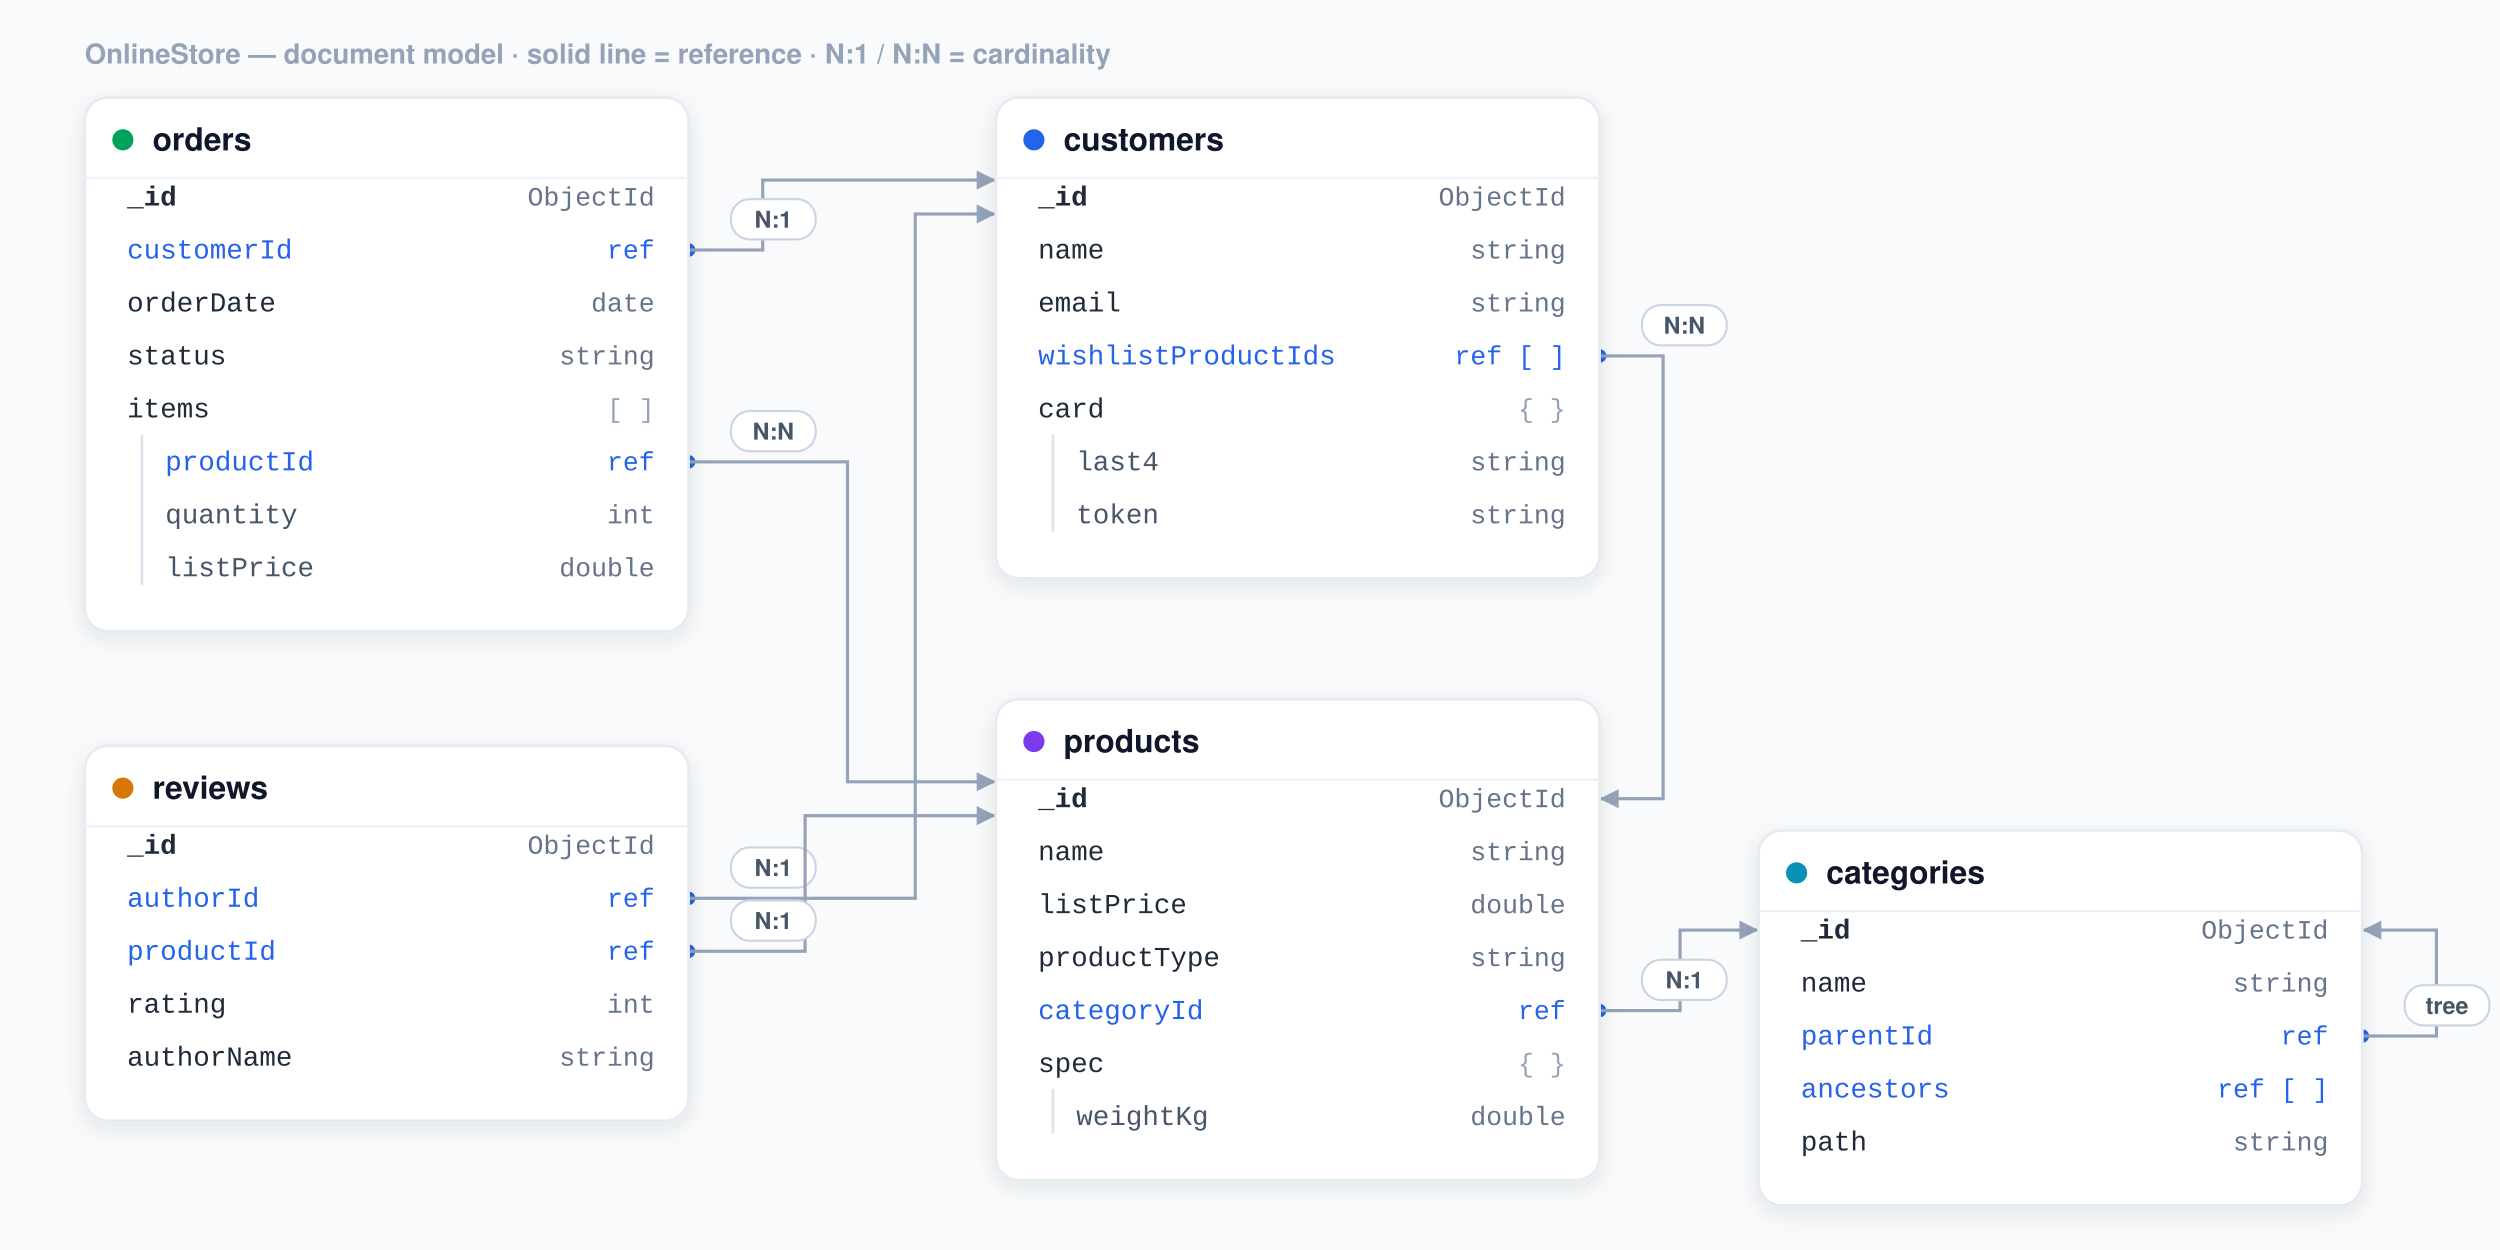
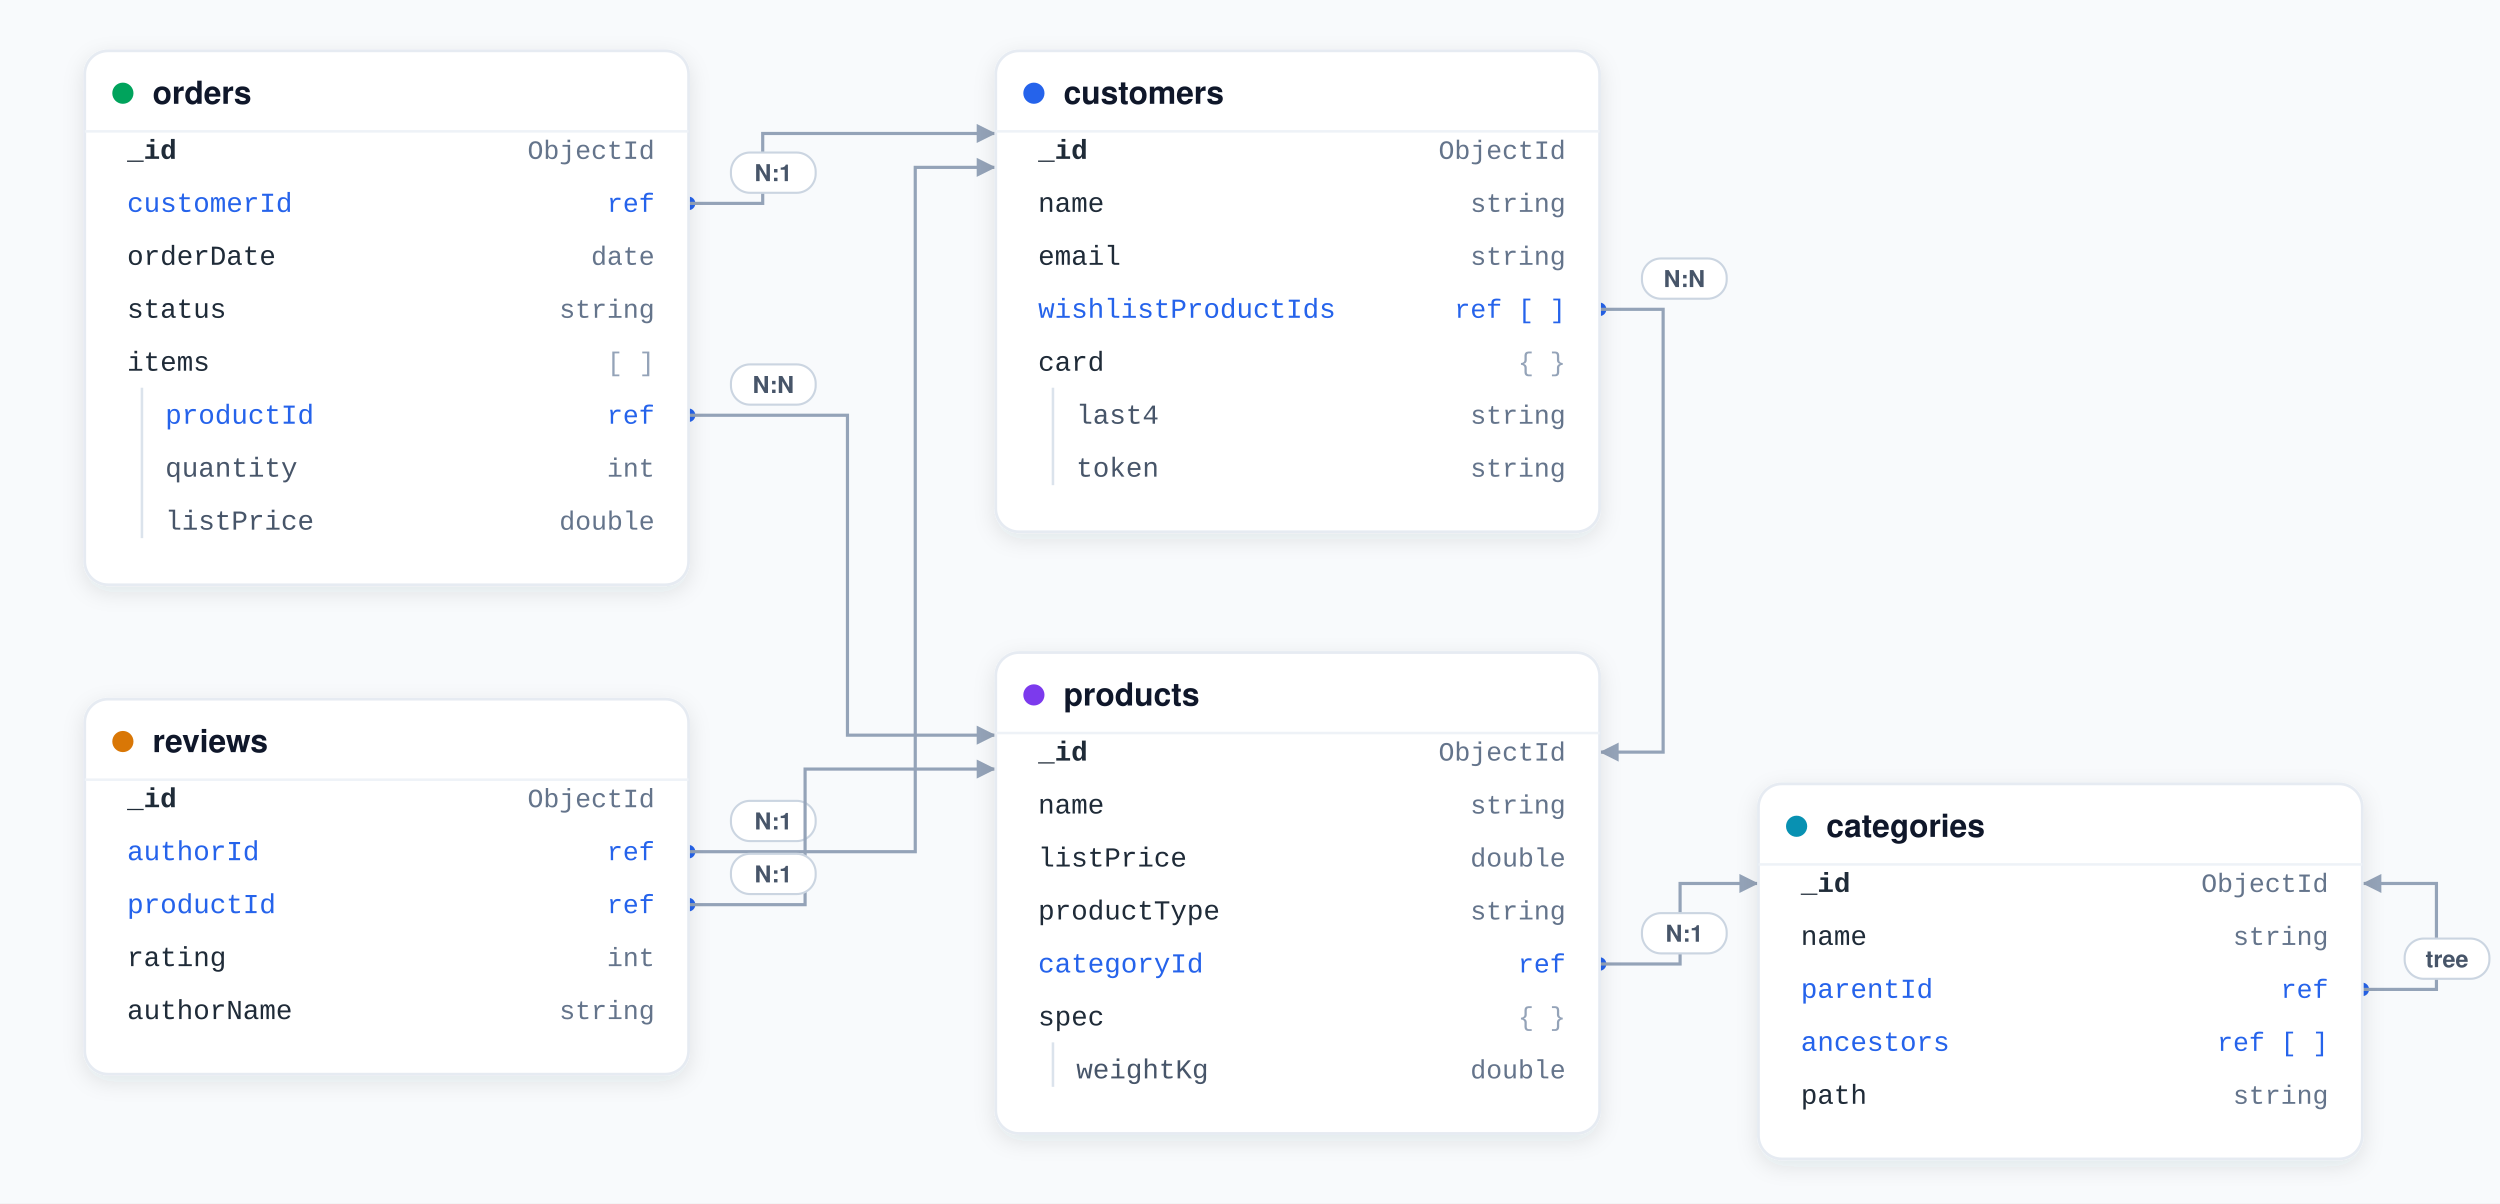
- <svg xmlns="http://www.w3.org/2000/svg" viewBox="0 0 1180 590" font-family="'Segoe UI', Helvetica, Arial, sans-serif">
+ <svg xmlns="http://www.w3.org/2000/svg" viewBox="0 22 1180 568" font-family="'Segoe UI', Helvetica, Arial, sans-serif">
  <defs>
    <filter id="sh" x="-8%" y="-8%" width="116%" height="122%">
      <feDropShadow dx="0" dy="3" stdDeviation="5" flood-color="#1e293b" flood-opacity="0.10" />
    </filter>
  </defs>
-   <rect width="1180" height="590" fill="#f8fafc" />
-   <text x="40" y="30" font-size="13" font-family="'Segoe UI', Helvetica, Arial, sans-serif" fill="#94a3b8" font-weight="600">OnlineStore — document model  ·  solid line = reference  ·  N:1 / N:N = cardinality</text>
+   <rect x="0" y="22" width="1180" height="568" fill="#f8fafc" />
  <circle cx="325" cy="118" r="3.2" fill="#2563eb" />
  <path d="M325,118 H360 V85 H470" fill="none" stroke="#94a3b8" stroke-width="1.5" />
  <path d="M470,85 l-9,-4.5 l0,9 z" fill="#94a3b8" />
  <rect x="345" y="94" width="40" height="19" rx="9" fill="#fff" stroke="#cbd5e1" stroke-width="1" />
  <text x="365" y="107.5" font-size="11" font-weight="700" text-anchor="middle" fill="#475569" font-family="'Segoe UI', Helvetica, Arial, sans-serif">N:1</text>
  <circle cx="325" cy="218" r="3.2" fill="#2563eb" />
  <path d="M325,218 H400 V369 H470" fill="none" stroke="#94a3b8" stroke-width="1.5" />
  <path d="M470,369 l-9,-4.5 l0,9 z" fill="#94a3b8" />
  <rect x="345" y="194" width="40" height="19" rx="9" fill="#fff" stroke="#cbd5e1" stroke-width="1" />
  <text x="365" y="207.5" font-size="11" font-weight="700" text-anchor="middle" fill="#475569" font-family="'Segoe UI', Helvetica, Arial, sans-serif">N:N</text>
  <circle cx="325" cy="424" r="3.2" fill="#2563eb" />
  <path d="M325,424 H432 V101 H470" fill="none" stroke="#94a3b8" stroke-width="1.5" />
  <path d="M470,101 l-9,-4.5 l0,9 z" fill="#94a3b8" />
  <rect x="345" y="400" width="40" height="19" rx="9" fill="#fff" stroke="#cbd5e1" stroke-width="1" />
  <text x="365" y="413.5" font-size="11" font-weight="700" text-anchor="middle" fill="#475569" font-family="'Segoe UI', Helvetica, Arial, sans-serif">N:1</text>
  <circle cx="325" cy="449" r="3.2" fill="#2563eb" />
  <path d="M325,449 H380 V385 H470" fill="none" stroke="#94a3b8" stroke-width="1.5" />
  <path d="M470,385 l-9,-4.5 l0,9 z" fill="#94a3b8" />
  <rect x="345" y="425" width="40" height="19" rx="9" fill="#fff" stroke="#cbd5e1" stroke-width="1" />
  <text x="365" y="438.5" font-size="11" font-weight="700" text-anchor="middle" fill="#475569" font-family="'Segoe UI', Helvetica, Arial, sans-serif">N:1</text>
  <circle cx="755" cy="477" r="3.2" fill="#2563eb" />
  <path d="M755,477 H793 V439 H830" fill="none" stroke="#94a3b8" stroke-width="1.5" />
  <path d="M830,439 l-9,-4.5 l0,9 z" fill="#94a3b8" />
  <rect x="775" y="453" width="40" height="19" rx="9" fill="#fff" stroke="#cbd5e1" stroke-width="1" />
  <text x="795" y="466.5" font-size="11" font-weight="700" text-anchor="middle" fill="#475569" font-family="'Segoe UI', Helvetica, Arial, sans-serif">N:1</text>
  <circle cx="755" cy="168" r="3.2" fill="#2563eb" />
  <path d="M755,168 H785 V377 H755" fill="none" stroke="#94a3b8" stroke-width="1.5" />
  <path d="M755,377 l9,-4.5 l0,9 z" fill="#94a3b8" />
  <rect x="775" y="144" width="40" height="19" rx="9" fill="#fff" stroke="#cbd5e1" stroke-width="1" />
  <text x="795" y="157.5" font-size="11" font-weight="700" text-anchor="middle" fill="#475569" font-family="'Segoe UI', Helvetica, Arial, sans-serif">N:N</text>
  <circle cx="1115" cy="489" r="3.2" fill="#2563eb" />
  <path d="M1115,489 H1150 V439 H1115" fill="none" stroke="#94a3b8" stroke-width="1.5" />
  <path d="M1115,439 l9,-4.5 l0,9 z" fill="#94a3b8" />
  <rect x="1135" y="465" width="40" height="19" rx="9" fill="#fff" stroke="#cbd5e1" stroke-width="1" />
  <text x="1155" y="478.5" font-size="11" font-weight="700" text-anchor="middle" fill="#475569" font-family="'Segoe UI', Helvetica, Arial, sans-serif">tree</text>
  <rect x="40" y="46" width="285" height="252" rx="11" fill="#ffffff" stroke="#e6ebf2" stroke-width="1.3" filter="url(#sh)" />
  <circle cx="58" cy="66" r="5" fill="#00a35c" />
  <text x="72" y="71" font-size="15" font-weight="800" fill="#0f172a" font-family="'Segoe UI', Helvetica, Arial, sans-serif">orders</text>
  <line x1="40" y1="84" x2="325" y2="84" stroke="#eef2f7" stroke-width="1.2" />
  <line x1="67" y1="205" x2="67" y2="276" stroke="#dbe3ec" stroke-width="1.2" />
  <text x="60" y="97" font-size="13" font-family="Consolas, 'Courier New', monospace" font-weight="700" fill="#1f2b38">_id</text>
  <text x="309" y="97" font-size="12.5" font-family="Consolas, 'Courier New', monospace" text-anchor="end" fill="#64748b">ObjectId</text>
  <text x="60" y="122" font-size="13" font-family="Consolas, 'Courier New', monospace" font-weight="500" fill="#2563eb">customerId</text>
  <text x="309" y="122" font-size="12.5" font-family="Consolas, 'Courier New', monospace" text-anchor="end" fill="#2563eb">ref</text>
  <text x="60" y="147" font-size="13" font-family="Consolas, 'Courier New', monospace" font-weight="500" fill="#1f2b38">orderDate</text>
  <text x="309" y="147" font-size="12.5" font-family="Consolas, 'Courier New', monospace" text-anchor="end" fill="#64748b">date</text>
  <text x="60" y="172" font-size="13" font-family="Consolas, 'Courier New', monospace" font-weight="500" fill="#1f2b38">status</text>
  <text x="309" y="172" font-size="12.5" font-family="Consolas, 'Courier New', monospace" text-anchor="end" fill="#64748b">string</text>
  <text x="60" y="197" font-size="13" font-family="Consolas, 'Courier New', monospace" font-weight="500" fill="#1f2b38">items</text>
  <text x="309" y="197" font-size="12.5" font-family="Consolas, 'Courier New', monospace" text-anchor="end" fill="#94a3b8">[ ]</text>
  <text x="78" y="222" font-size="13" font-family="Consolas, 'Courier New', monospace" font-weight="500" fill="#2563eb">productId</text>
  <text x="309" y="222" font-size="12.5" font-family="Consolas, 'Courier New', monospace" text-anchor="end" fill="#2563eb">ref</text>
  <text x="78" y="247" font-size="13" font-family="Consolas, 'Courier New', monospace" font-weight="500" fill="#475569">quantity</text>
  <text x="309" y="247" font-size="12.5" font-family="Consolas, 'Courier New', monospace" text-anchor="end" fill="#64748b">int</text>
  <text x="78" y="272" font-size="13" font-family="Consolas, 'Courier New', monospace" font-weight="500" fill="#475569">listPrice</text>
  <text x="309" y="272" font-size="12.5" font-family="Consolas, 'Courier New', monospace" text-anchor="end" fill="#64748b">double</text>
  <rect x="40" y="352" width="285" height="177" rx="11" fill="#ffffff" stroke="#e6ebf2" stroke-width="1.3" filter="url(#sh)" />
  <circle cx="58" cy="372" r="5" fill="#d97706" />
  <text x="72" y="377" font-size="15" font-weight="800" fill="#0f172a" font-family="'Segoe UI', Helvetica, Arial, sans-serif">reviews</text>
  <line x1="40" y1="390" x2="325" y2="390" stroke="#eef2f7" stroke-width="1.2" />
  <text x="60" y="403" font-size="13" font-family="Consolas, 'Courier New', monospace" font-weight="700" fill="#1f2b38">_id</text>
  <text x="309" y="403" font-size="12.5" font-family="Consolas, 'Courier New', monospace" text-anchor="end" fill="#64748b">ObjectId</text>
  <text x="60" y="428" font-size="13" font-family="Consolas, 'Courier New', monospace" font-weight="500" fill="#2563eb">authorId</text>
  <text x="309" y="428" font-size="12.5" font-family="Consolas, 'Courier New', monospace" text-anchor="end" fill="#2563eb">ref</text>
  <text x="60" y="453" font-size="13" font-family="Consolas, 'Courier New', monospace" font-weight="500" fill="#2563eb">productId</text>
  <text x="309" y="453" font-size="12.5" font-family="Consolas, 'Courier New', monospace" text-anchor="end" fill="#2563eb">ref</text>
  <text x="60" y="478" font-size="13" font-family="Consolas, 'Courier New', monospace" font-weight="500" fill="#1f2b38">rating</text>
  <text x="309" y="478" font-size="12.5" font-family="Consolas, 'Courier New', monospace" text-anchor="end" fill="#64748b">int</text>
  <text x="60" y="503" font-size="13" font-family="Consolas, 'Courier New', monospace" font-weight="500" fill="#1f2b38">authorName</text>
  <text x="309" y="503" font-size="12.5" font-family="Consolas, 'Courier New', monospace" text-anchor="end" fill="#64748b">string</text>
  <rect x="470" y="46" width="285" height="227" rx="11" fill="#ffffff" stroke="#e6ebf2" stroke-width="1.3" filter="url(#sh)" />
  <circle cx="488" cy="66" r="5" fill="#2563eb" />
  <text x="502" y="71" font-size="15" font-weight="800" fill="#0f172a" font-family="'Segoe UI', Helvetica, Arial, sans-serif">customers</text>
  <line x1="470" y1="84" x2="755" y2="84" stroke="#eef2f7" stroke-width="1.2" />
  <line x1="497" y1="205" x2="497" y2="251" stroke="#dbe3ec" stroke-width="1.2" />
  <text x="490" y="97" font-size="13" font-family="Consolas, 'Courier New', monospace" font-weight="700" fill="#1f2b38">_id</text>
  <text x="739" y="97" font-size="12.5" font-family="Consolas, 'Courier New', monospace" text-anchor="end" fill="#64748b">ObjectId</text>
  <text x="490" y="122" font-size="13" font-family="Consolas, 'Courier New', monospace" font-weight="500" fill="#1f2b38">name</text>
  <text x="739" y="122" font-size="12.5" font-family="Consolas, 'Courier New', monospace" text-anchor="end" fill="#64748b">string</text>
  <text x="490" y="147" font-size="13" font-family="Consolas, 'Courier New', monospace" font-weight="500" fill="#1f2b38">email</text>
  <text x="739" y="147" font-size="12.5" font-family="Consolas, 'Courier New', monospace" text-anchor="end" fill="#64748b">string</text>
  <text x="490" y="172" font-size="13" font-family="Consolas, 'Courier New', monospace" font-weight="500" fill="#2563eb">wishlistProductIds</text>
  <text x="739" y="172" font-size="12.5" font-family="Consolas, 'Courier New', monospace" text-anchor="end" fill="#2563eb">ref [ ]</text>
  <text x="490" y="197" font-size="13" font-family="Consolas, 'Courier New', monospace" font-weight="500" fill="#1f2b38">card</text>
  <text x="739" y="197" font-size="12.5" font-family="Consolas, 'Courier New', monospace" text-anchor="end" fill="#94a3b8">{ }</text>
  <text x="508" y="222" font-size="13" font-family="Consolas, 'Courier New', monospace" font-weight="500" fill="#475569">last4</text>
  <text x="739" y="222" font-size="12.5" font-family="Consolas, 'Courier New', monospace" text-anchor="end" fill="#64748b">string</text>
  <text x="508" y="247" font-size="13" font-family="Consolas, 'Courier New', monospace" font-weight="500" fill="#475569">token</text>
  <text x="739" y="247" font-size="12.5" font-family="Consolas, 'Courier New', monospace" text-anchor="end" fill="#64748b">string</text>
  <rect x="470" y="330" width="285" height="227" rx="11" fill="#ffffff" stroke="#e6ebf2" stroke-width="1.3" filter="url(#sh)" />
  <circle cx="488" cy="350" r="5" fill="#7c3aed" />
  <text x="502" y="355" font-size="15" font-weight="800" fill="#0f172a" font-family="'Segoe UI', Helvetica, Arial, sans-serif">products</text>
  <line x1="470" y1="368" x2="755" y2="368" stroke="#eef2f7" stroke-width="1.2" />
  <line x1="497" y1="514" x2="497" y2="535" stroke="#dbe3ec" stroke-width="1.2" />
  <text x="490" y="381" font-size="13" font-family="Consolas, 'Courier New', monospace" font-weight="700" fill="#1f2b38">_id</text>
  <text x="739" y="381" font-size="12.5" font-family="Consolas, 'Courier New', monospace" text-anchor="end" fill="#64748b">ObjectId</text>
  <text x="490" y="406" font-size="13" font-family="Consolas, 'Courier New', monospace" font-weight="500" fill="#1f2b38">name</text>
  <text x="739" y="406" font-size="12.5" font-family="Consolas, 'Courier New', monospace" text-anchor="end" fill="#64748b">string</text>
  <text x="490" y="431" font-size="13" font-family="Consolas, 'Courier New', monospace" font-weight="500" fill="#1f2b38">listPrice</text>
  <text x="739" y="431" font-size="12.5" font-family="Consolas, 'Courier New', monospace" text-anchor="end" fill="#64748b">double</text>
  <text x="490" y="456" font-size="13" font-family="Consolas, 'Courier New', monospace" font-weight="500" fill="#1f2b38">productType</text>
  <text x="739" y="456" font-size="12.5" font-family="Consolas, 'Courier New', monospace" text-anchor="end" fill="#64748b">string</text>
  <text x="490" y="481" font-size="13" font-family="Consolas, 'Courier New', monospace" font-weight="500" fill="#2563eb">categoryId</text>
  <text x="739" y="481" font-size="12.5" font-family="Consolas, 'Courier New', monospace" text-anchor="end" fill="#2563eb">ref</text>
  <text x="490" y="506" font-size="13" font-family="Consolas, 'Courier New', monospace" font-weight="500" fill="#1f2b38">spec</text>
  <text x="739" y="506" font-size="12.5" font-family="Consolas, 'Courier New', monospace" text-anchor="end" fill="#94a3b8">{ }</text>
  <text x="508" y="531" font-size="13" font-family="Consolas, 'Courier New', monospace" font-weight="500" fill="#475569">weightKg</text>
  <text x="739" y="531" font-size="12.5" font-family="Consolas, 'Courier New', monospace" text-anchor="end" fill="#64748b">double</text>
  <rect x="830" y="392" width="285" height="177" rx="11" fill="#ffffff" stroke="#e6ebf2" stroke-width="1.3" filter="url(#sh)" />
  <circle cx="848" cy="412" r="5" fill="#0891b2" />
  <text x="862" y="417" font-size="15" font-weight="800" fill="#0f172a" font-family="'Segoe UI', Helvetica, Arial, sans-serif">categories</text>
  <line x1="830" y1="430" x2="1115" y2="430" stroke="#eef2f7" stroke-width="1.2" />
  <text x="850" y="443" font-size="13" font-family="Consolas, 'Courier New', monospace" font-weight="700" fill="#1f2b38">_id</text>
  <text x="1099" y="443" font-size="12.5" font-family="Consolas, 'Courier New', monospace" text-anchor="end" fill="#64748b">ObjectId</text>
  <text x="850" y="468" font-size="13" font-family="Consolas, 'Courier New', monospace" font-weight="500" fill="#1f2b38">name</text>
  <text x="1099" y="468" font-size="12.5" font-family="Consolas, 'Courier New', monospace" text-anchor="end" fill="#64748b">string</text>
  <text x="850" y="493" font-size="13" font-family="Consolas, 'Courier New', monospace" font-weight="500" fill="#2563eb">parentId</text>
  <text x="1099" y="493" font-size="12.5" font-family="Consolas, 'Courier New', monospace" text-anchor="end" fill="#2563eb">ref</text>
  <text x="850" y="518" font-size="13" font-family="Consolas, 'Courier New', monospace" font-weight="500" fill="#2563eb">ancestors</text>
  <text x="1099" y="518" font-size="12.5" font-family="Consolas, 'Courier New', monospace" text-anchor="end" fill="#2563eb">ref [ ]</text>
  <text x="850" y="543" font-size="13" font-family="Consolas, 'Courier New', monospace" font-weight="500" fill="#1f2b38">path</text>
  <text x="1099" y="543" font-size="12.5" font-family="Consolas, 'Courier New', monospace" text-anchor="end" fill="#64748b">string</text>
</svg>
